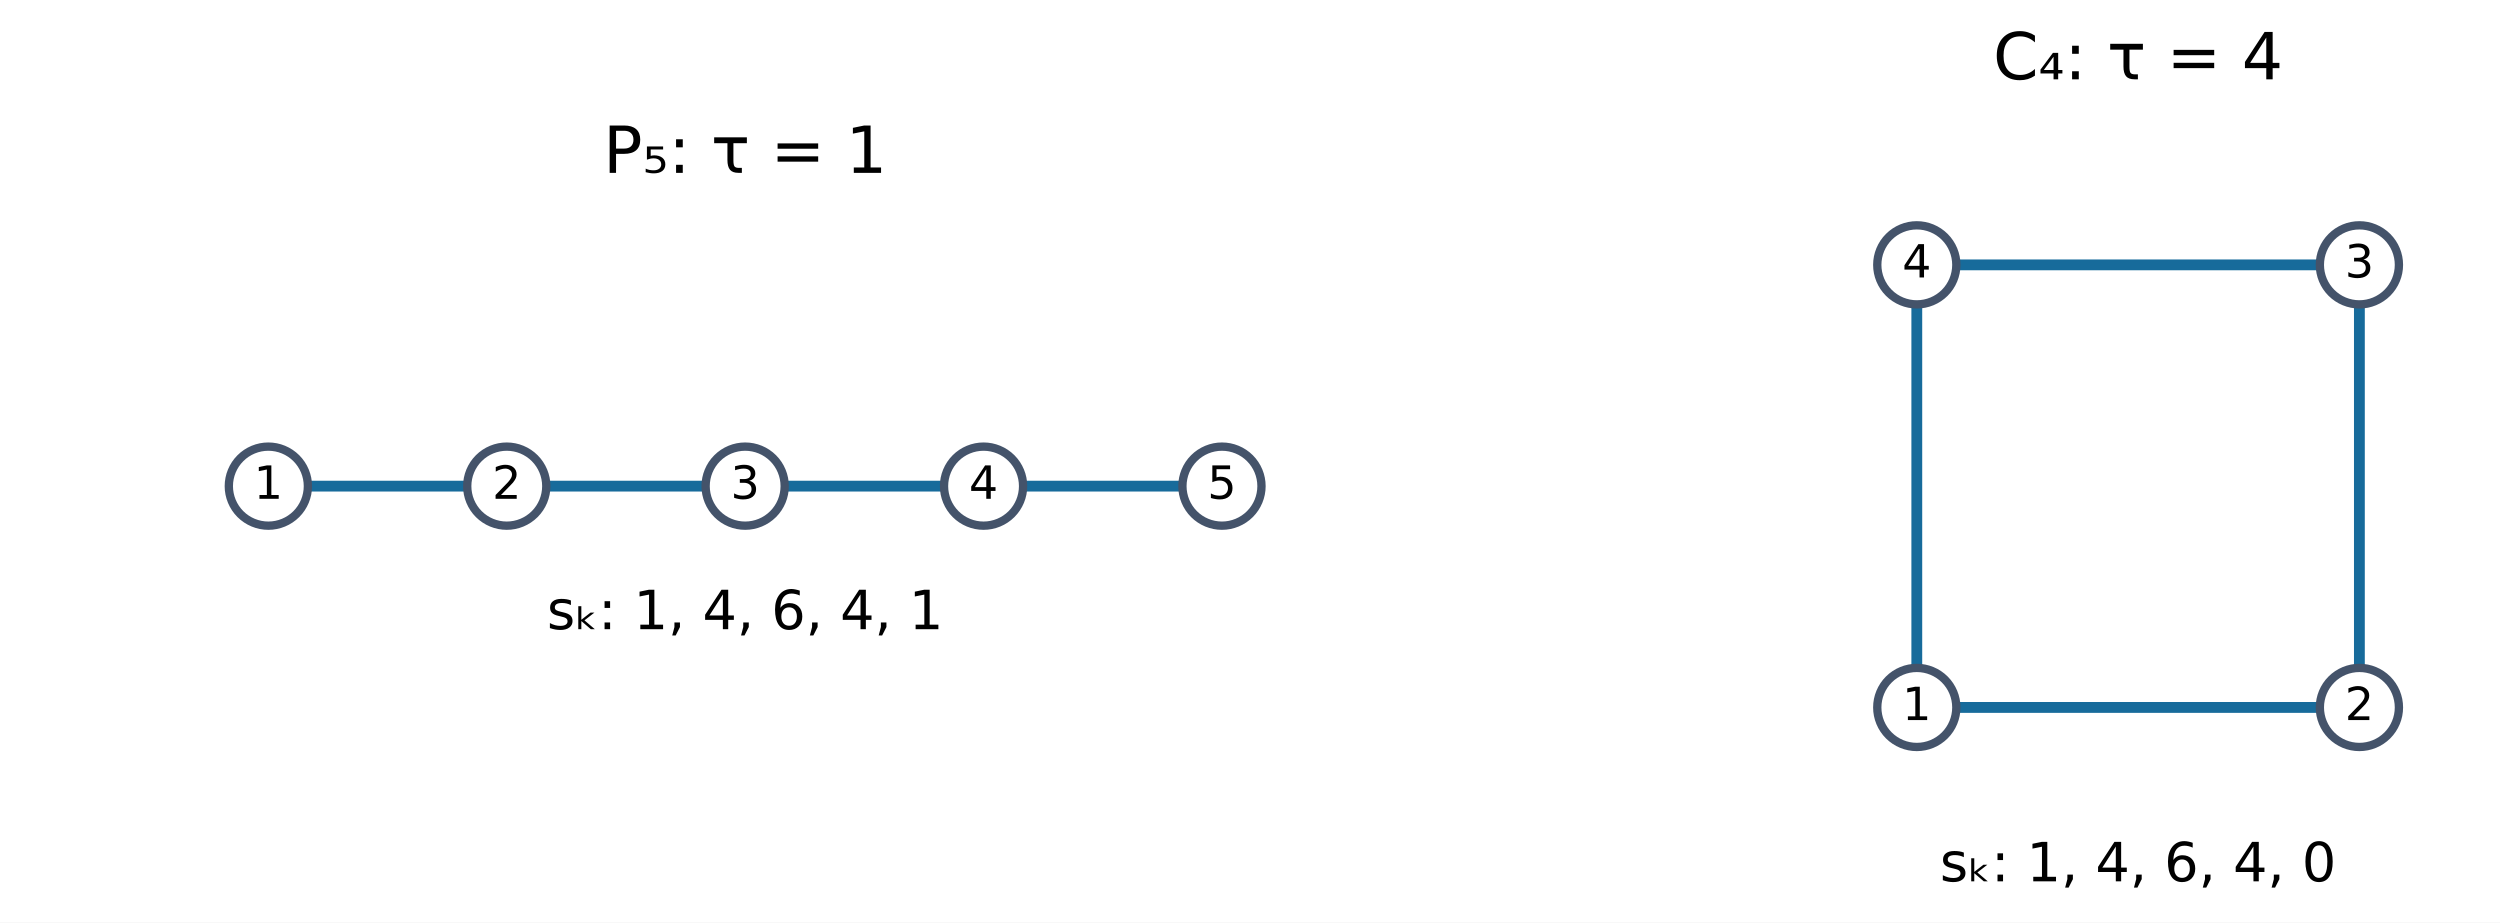
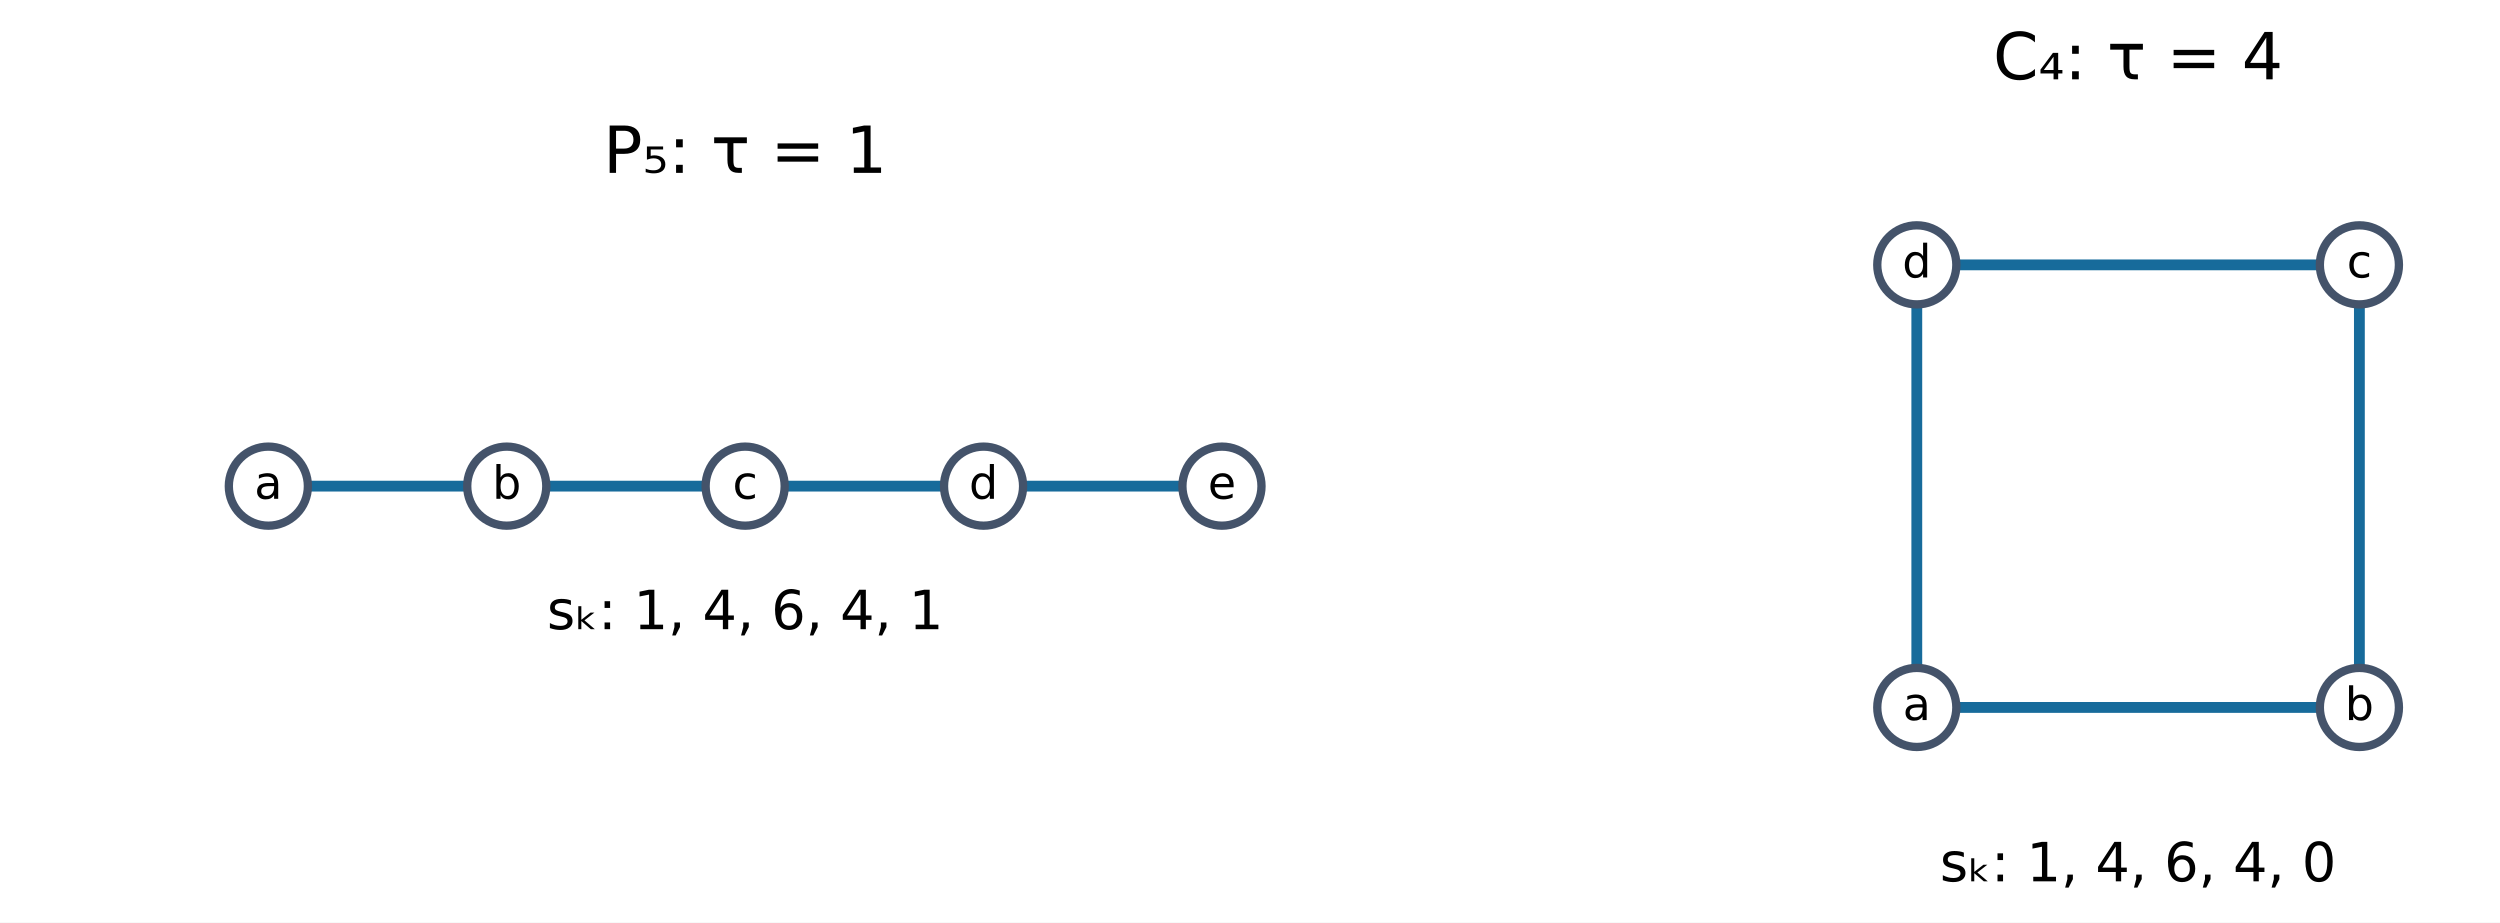
<svg xmlns="http://www.w3.org/2000/svg" xmlns:xlink="http://www.w3.org/1999/xlink" width="600.71pt" height="221.67pt" viewBox="0 0 600.71 221.67" version="1.1">
  <defs>
    <style type="text/css">*{stroke-linejoin: round; stroke-linecap: butt}</style>
  </defs>
  <g id="figure_1">
    <g id="patch_1">
      <path d="M 0 221.67  L 600.71 221.67  L 600.71 0  L 0 0  z " style="fill: #ffffff" />
    </g>
    <g id="axes_1">
      <g id="line2d_1">
-         <path d="M 64.483 116.814  L 121.766 116.814  " clip-path="url(#pf19b3c8334)" style="fill: none; stroke: #176b9b; stroke-width: 2.6; stroke-linecap: square" />
+         <path d="M 64.483 116.814  L 121.766 116.814  " clip-path="url(#pfb8b9c7b73)" style="fill: none; stroke: #176b9b; stroke-width: 2.6; stroke-linecap: square" />
      </g>
      <g id="line2d_2">
-         <path d="M 121.766 116.814  L 179.05 116.814  " clip-path="url(#pf19b3c8334)" style="fill: none; stroke: #176b9b; stroke-width: 2.6; stroke-linecap: square" />
+         <path d="M 121.766 116.814  L 179.05 116.814  " clip-path="url(#pfb8b9c7b73)" style="fill: none; stroke: #176b9b; stroke-width: 2.6; stroke-linecap: square" />
      </g>
      <g id="line2d_3">
-         <path d="M 179.05 116.814  L 236.333 116.814  " clip-path="url(#pf19b3c8334)" style="fill: none; stroke: #176b9b; stroke-width: 2.6; stroke-linecap: square" />
+         <path d="M 179.05 116.814  L 236.333 116.814  " clip-path="url(#pfb8b9c7b73)" style="fill: none; stroke: #176b9b; stroke-width: 2.6; stroke-linecap: square" />
      </g>
      <g id="line2d_4">
-         <path d="M 236.333 116.814  L 293.616 116.814  " clip-path="url(#pf19b3c8334)" style="fill: none; stroke: #176b9b; stroke-width: 2.6; stroke-linecap: square" />
+         <path d="M 236.333 116.814  L 293.616 116.814  " clip-path="url(#pfb8b9c7b73)" style="fill: none; stroke: #176b9b; stroke-width: 2.6; stroke-linecap: square" />
      </g>
      <g id="text_1">
        <text style="font: 13px 'DejaVu Sans'; text-anchor: middle" x="179.05" y="151.183" transform="rotate(-0 179.0495 151.1835)">sₖ: 1, 4, 6, 4, 1</text>
      </g>
      <g id="text_2">
        <text style="font: 15.6px 'DejaVu Sans'; text-anchor: middle" x="179.05" y="41.53" transform="rotate(-0 179.0495 41.53038)">P₅: τ = 1</text>
      </g>
      <g id="line2d_5">
        <defs>
-           <path id="m3b05942cc8" d="M 0 9.5  C 2.519 9.5 4.936 8.499 6.718 6.718  C 8.499 4.936 9.5 2.519 9.5 0  C 9.5 -2.519 8.499 -4.936 6.718 -6.718  C 4.936 -8.499 2.519 -9.5 0 -9.5  C -2.519 -9.5 -4.936 -8.499 -6.718 -6.718  C -8.499 -4.936 -9.5 -2.519 -9.5 0  C -9.5 2.519 -8.499 4.936 -6.718 6.718  C -4.936 8.499 -2.519 9.5 0 9.5  z " style="stroke: #44536a; stroke-width: 2" />
+           <path id="m1c237167d4" d="M 0 9.5  C 2.519 9.5 4.936 8.499 6.718 6.718  C 8.499 4.936 9.5 2.519 9.5 0  C 9.5 -2.519 8.499 -4.936 6.718 -6.718  C 4.936 -8.499 2.519 -9.5 0 -9.5  C -2.519 -9.5 -4.936 -8.499 -6.718 -6.718  C -8.499 -4.936 -9.5 -2.519 -9.5 0  C -9.5 2.519 -8.499 4.936 -6.718 6.718  C -4.936 8.499 -2.519 9.5 0 9.5  z " style="stroke: #44536a; stroke-width: 2" />
        </defs>
-         <g clip-path="url(#pf19b3c8334)">
-           <use xlink:href="#m3b05942cc8" x="64.483" y="116.814" style="fill: #ffffff; stroke: #44536a; stroke-width: 2" />
+         <g clip-path="url(#pfb8b9c7b73)">
+           <use xlink:href="#m1c237167d4" x="64.483" y="116.814" style="fill: #ffffff; stroke: #44536a; stroke-width: 2" />
        </g>
      </g>
      <g id="line2d_6">
-         <g clip-path="url(#pf19b3c8334)">
-           <use xlink:href="#m3b05942cc8" x="121.766" y="116.814" style="fill: #ffffff; stroke: #44536a; stroke-width: 2" />
+         <g clip-path="url(#pfb8b9c7b73)">
+           <use xlink:href="#m1c237167d4" x="121.766" y="116.814" style="fill: #ffffff; stroke: #44536a; stroke-width: 2" />
        </g>
      </g>
      <g id="line2d_7">
-         <g clip-path="url(#pf19b3c8334)">
-           <use xlink:href="#m3b05942cc8" x="179.05" y="116.814" style="fill: #ffffff; stroke: #44536a; stroke-width: 2" />
+         <g clip-path="url(#pfb8b9c7b73)">
+           <use xlink:href="#m1c237167d4" x="179.05" y="116.814" style="fill: #ffffff; stroke: #44536a; stroke-width: 2" />
        </g>
      </g>
      <g id="line2d_8">
-         <g clip-path="url(#pf19b3c8334)">
-           <use xlink:href="#m3b05942cc8" x="236.333" y="116.814" style="fill: #ffffff; stroke: #44536a; stroke-width: 2" />
+         <g clip-path="url(#pfb8b9c7b73)">
+           <use xlink:href="#m1c237167d4" x="236.333" y="116.814" style="fill: #ffffff; stroke: #44536a; stroke-width: 2" />
        </g>
      </g>
      <g id="line2d_9">
-         <g clip-path="url(#pf19b3c8334)">
-           <use xlink:href="#m3b05942cc8" x="293.616" y="116.814" style="fill: #ffffff; stroke: #44536a; stroke-width: 2" />
+         <g clip-path="url(#pfb8b9c7b73)">
+           <use xlink:href="#m1c237167d4" x="293.616" y="116.814" style="fill: #ffffff; stroke: #44536a; stroke-width: 2" />
        </g>
      </g>
      <g id="text_3">
-         <text style="font: 11px 'DejaVu Sans'; text-anchor: middle" x="64.483" y="119.849" transform="rotate(-0 64.48318 119.8489)">1</text>
+         <text style="font: 11px 'DejaVu Sans'; text-anchor: middle" x="64.483" y="119.849" transform="rotate(-0 64.48318 119.8489)">a</text>
      </g>
      <g id="text_4">
-         <text style="font: 11px 'DejaVu Sans'; text-anchor: middle" x="121.766" y="119.849" transform="rotate(-0 121.7664 119.8489)">2</text>
+         <text style="font: 11px 'DejaVu Sans'; text-anchor: middle" x="121.766" y="119.849" transform="rotate(-0 121.7664 119.8489)">b</text>
      </g>
      <g id="text_5">
-         <text style="font: 11px 'DejaVu Sans'; text-anchor: middle" x="179.05" y="119.849" transform="rotate(-0 179.0495 119.8489)">3</text>
+         <text style="font: 11px 'DejaVu Sans'; text-anchor: middle" x="179.05" y="119.849" transform="rotate(-0 179.0495 119.8489)">c</text>
      </g>
      <g id="text_6">
-         <text style="font: 11px 'DejaVu Sans'; text-anchor: middle" x="236.333" y="119.849" transform="rotate(-0 236.3327 119.8489)">4</text>
+         <text style="font: 11px 'DejaVu Sans'; text-anchor: middle" x="236.333" y="119.849" transform="rotate(-0 236.3327 119.8489)">d</text>
      </g>
      <g id="text_7">
-         <text style="font: 11px 'DejaVu Sans'; text-anchor: middle" x="293.616" y="119.849" transform="rotate(-0 293.6159 119.8489)">5</text>
+         <text style="font: 11px 'DejaVu Sans'; text-anchor: middle" x="293.616" y="119.849" transform="rotate(-0 293.6159 119.8489)">e</text>
      </g>
    </g>
    <g id="axes_2">
      <g id="line2d_10">
-         <path d="M 460.577 169.987  L 566.924 169.987  " clip-path="url(#pb1fbd8f524)" style="fill: none; stroke: #176b9b; stroke-width: 2.6; stroke-linecap: square" />
+         <path d="M 460.577 169.987  L 566.924 169.987  " clip-path="url(#p3dcf7800a0)" style="fill: none; stroke: #176b9b; stroke-width: 2.6; stroke-linecap: square" />
      </g>
      <g id="line2d_11">
-         <path d="M 566.924 169.987  L 566.924 63.64  " clip-path="url(#pb1fbd8f524)" style="fill: none; stroke: #176b9b; stroke-width: 2.6; stroke-linecap: square" />
+         <path d="M 566.924 169.987  L 566.924 63.64  " clip-path="url(#p3dcf7800a0)" style="fill: none; stroke: #176b9b; stroke-width: 2.6; stroke-linecap: square" />
      </g>
      <g id="line2d_12">
-         <path d="M 566.924 63.64  L 460.577 63.64  " clip-path="url(#pb1fbd8f524)" style="fill: none; stroke: #176b9b; stroke-width: 2.6; stroke-linecap: square" />
+         <path d="M 566.924 63.64  L 460.577 63.64  " clip-path="url(#p3dcf7800a0)" style="fill: none; stroke: #176b9b; stroke-width: 2.6; stroke-linecap: square" />
      </g>
      <g id="line2d_13">
-         <path d="M 460.577 63.64  L 460.577 169.987  " clip-path="url(#pb1fbd8f524)" style="fill: none; stroke: #176b9b; stroke-width: 2.6; stroke-linecap: square" />
+         <path d="M 460.577 63.64  L 460.577 169.987  " clip-path="url(#p3dcf7800a0)" style="fill: none; stroke: #176b9b; stroke-width: 2.6; stroke-linecap: square" />
      </g>
      <g id="text_8">
        <text style="font: 13px 'DejaVu Sans'; text-anchor: middle" x="513.75" y="211.766" transform="rotate(-0 513.7505 211.7659)">sₖ: 1, 4, 6, 4, 0</text>
      </g>
      <g id="text_9">
        <text style="font: 15.6px 'DejaVu Sans'; text-anchor: middle" x="513.75" y="19.054" transform="rotate(-0 513.7505 19.05356)">C₄: τ = 4</text>
      </g>
      <g id="line2d_14">
-         <g clip-path="url(#pb1fbd8f524)">
-           <use xlink:href="#m3b05942cc8" x="460.577" y="169.987" style="fill: #ffffff; stroke: #44536a; stroke-width: 2" />
+         <g clip-path="url(#p3dcf7800a0)">
+           <use xlink:href="#m1c237167d4" x="460.577" y="169.987" style="fill: #ffffff; stroke: #44536a; stroke-width: 2" />
        </g>
      </g>
      <g id="line2d_15">
-         <g clip-path="url(#pb1fbd8f524)">
-           <use xlink:href="#m3b05942cc8" x="566.924" y="169.987" style="fill: #ffffff; stroke: #44536a; stroke-width: 2" />
+         <g clip-path="url(#p3dcf7800a0)">
+           <use xlink:href="#m1c237167d4" x="566.924" y="169.987" style="fill: #ffffff; stroke: #44536a; stroke-width: 2" />
        </g>
      </g>
      <g id="line2d_16">
-         <g clip-path="url(#pb1fbd8f524)">
-           <use xlink:href="#m3b05942cc8" x="566.924" y="63.64" style="fill: #ffffff; stroke: #44536a; stroke-width: 2" />
+         <g clip-path="url(#p3dcf7800a0)">
+           <use xlink:href="#m1c237167d4" x="566.924" y="63.64" style="fill: #ffffff; stroke: #44536a; stroke-width: 2" />
        </g>
      </g>
      <g id="line2d_17">
-         <g clip-path="url(#pb1fbd8f524)">
-           <use xlink:href="#m3b05942cc8" x="460.577" y="63.64" style="fill: #ffffff; stroke: #44536a; stroke-width: 2" />
+         <g clip-path="url(#p3dcf7800a0)">
+           <use xlink:href="#m1c237167d4" x="460.577" y="63.64" style="fill: #ffffff; stroke: #44536a; stroke-width: 2" />
        </g>
      </g>
      <g id="text_10">
-         <text style="font: 11px 'DejaVu Sans'; text-anchor: middle" x="460.577" y="173.022" transform="rotate(-0 460.5771 173.0222)">1</text>
+         <text style="font: 11px 'DejaVu Sans'; text-anchor: middle" x="460.577" y="173.022" transform="rotate(-0 460.5771 173.0222)">a</text>
      </g>
      <g id="text_11">
-         <text style="font: 11px 'DejaVu Sans'; text-anchor: middle" x="566.924" y="173.022" transform="rotate(-0 566.9238 173.0222)">2</text>
+         <text style="font: 11px 'DejaVu Sans'; text-anchor: middle" x="566.924" y="173.022" transform="rotate(-0 566.9238 173.0222)">b</text>
      </g>
      <g id="text_12">
-         <text style="font: 11px 'DejaVu Sans'; text-anchor: middle" x="566.924" y="66.676" transform="rotate(-0 566.9238 66.67554)">3</text>
+         <text style="font: 11px 'DejaVu Sans'; text-anchor: middle" x="566.924" y="66.676" transform="rotate(-0 566.9238 66.67554)">c</text>
      </g>
      <g id="text_13">
-         <text style="font: 11px 'DejaVu Sans'; text-anchor: middle" x="460.577" y="66.676" transform="rotate(-0 460.5771 66.67554)">4</text>
+         <text style="font: 11px 'DejaVu Sans'; text-anchor: middle" x="460.577" y="66.676" transform="rotate(-0 460.5771 66.67554)">d</text>
      </g>
    </g>
  </g>
  <defs>
-     <clipPath id="pf19b3c8334">
+     <clipPath id="pfb8b9c7b73">
      <rect x="7.2" y="59.53" width="343.699" height="114.566" />
    </clipPath>
-     <clipPath id="pb1fbd8f524">
+     <clipPath id="p3dcf7800a0">
      <rect x="433.99" y="37.054" width="159.52" height="159.52" />
    </clipPath>
  </defs>
</svg>
